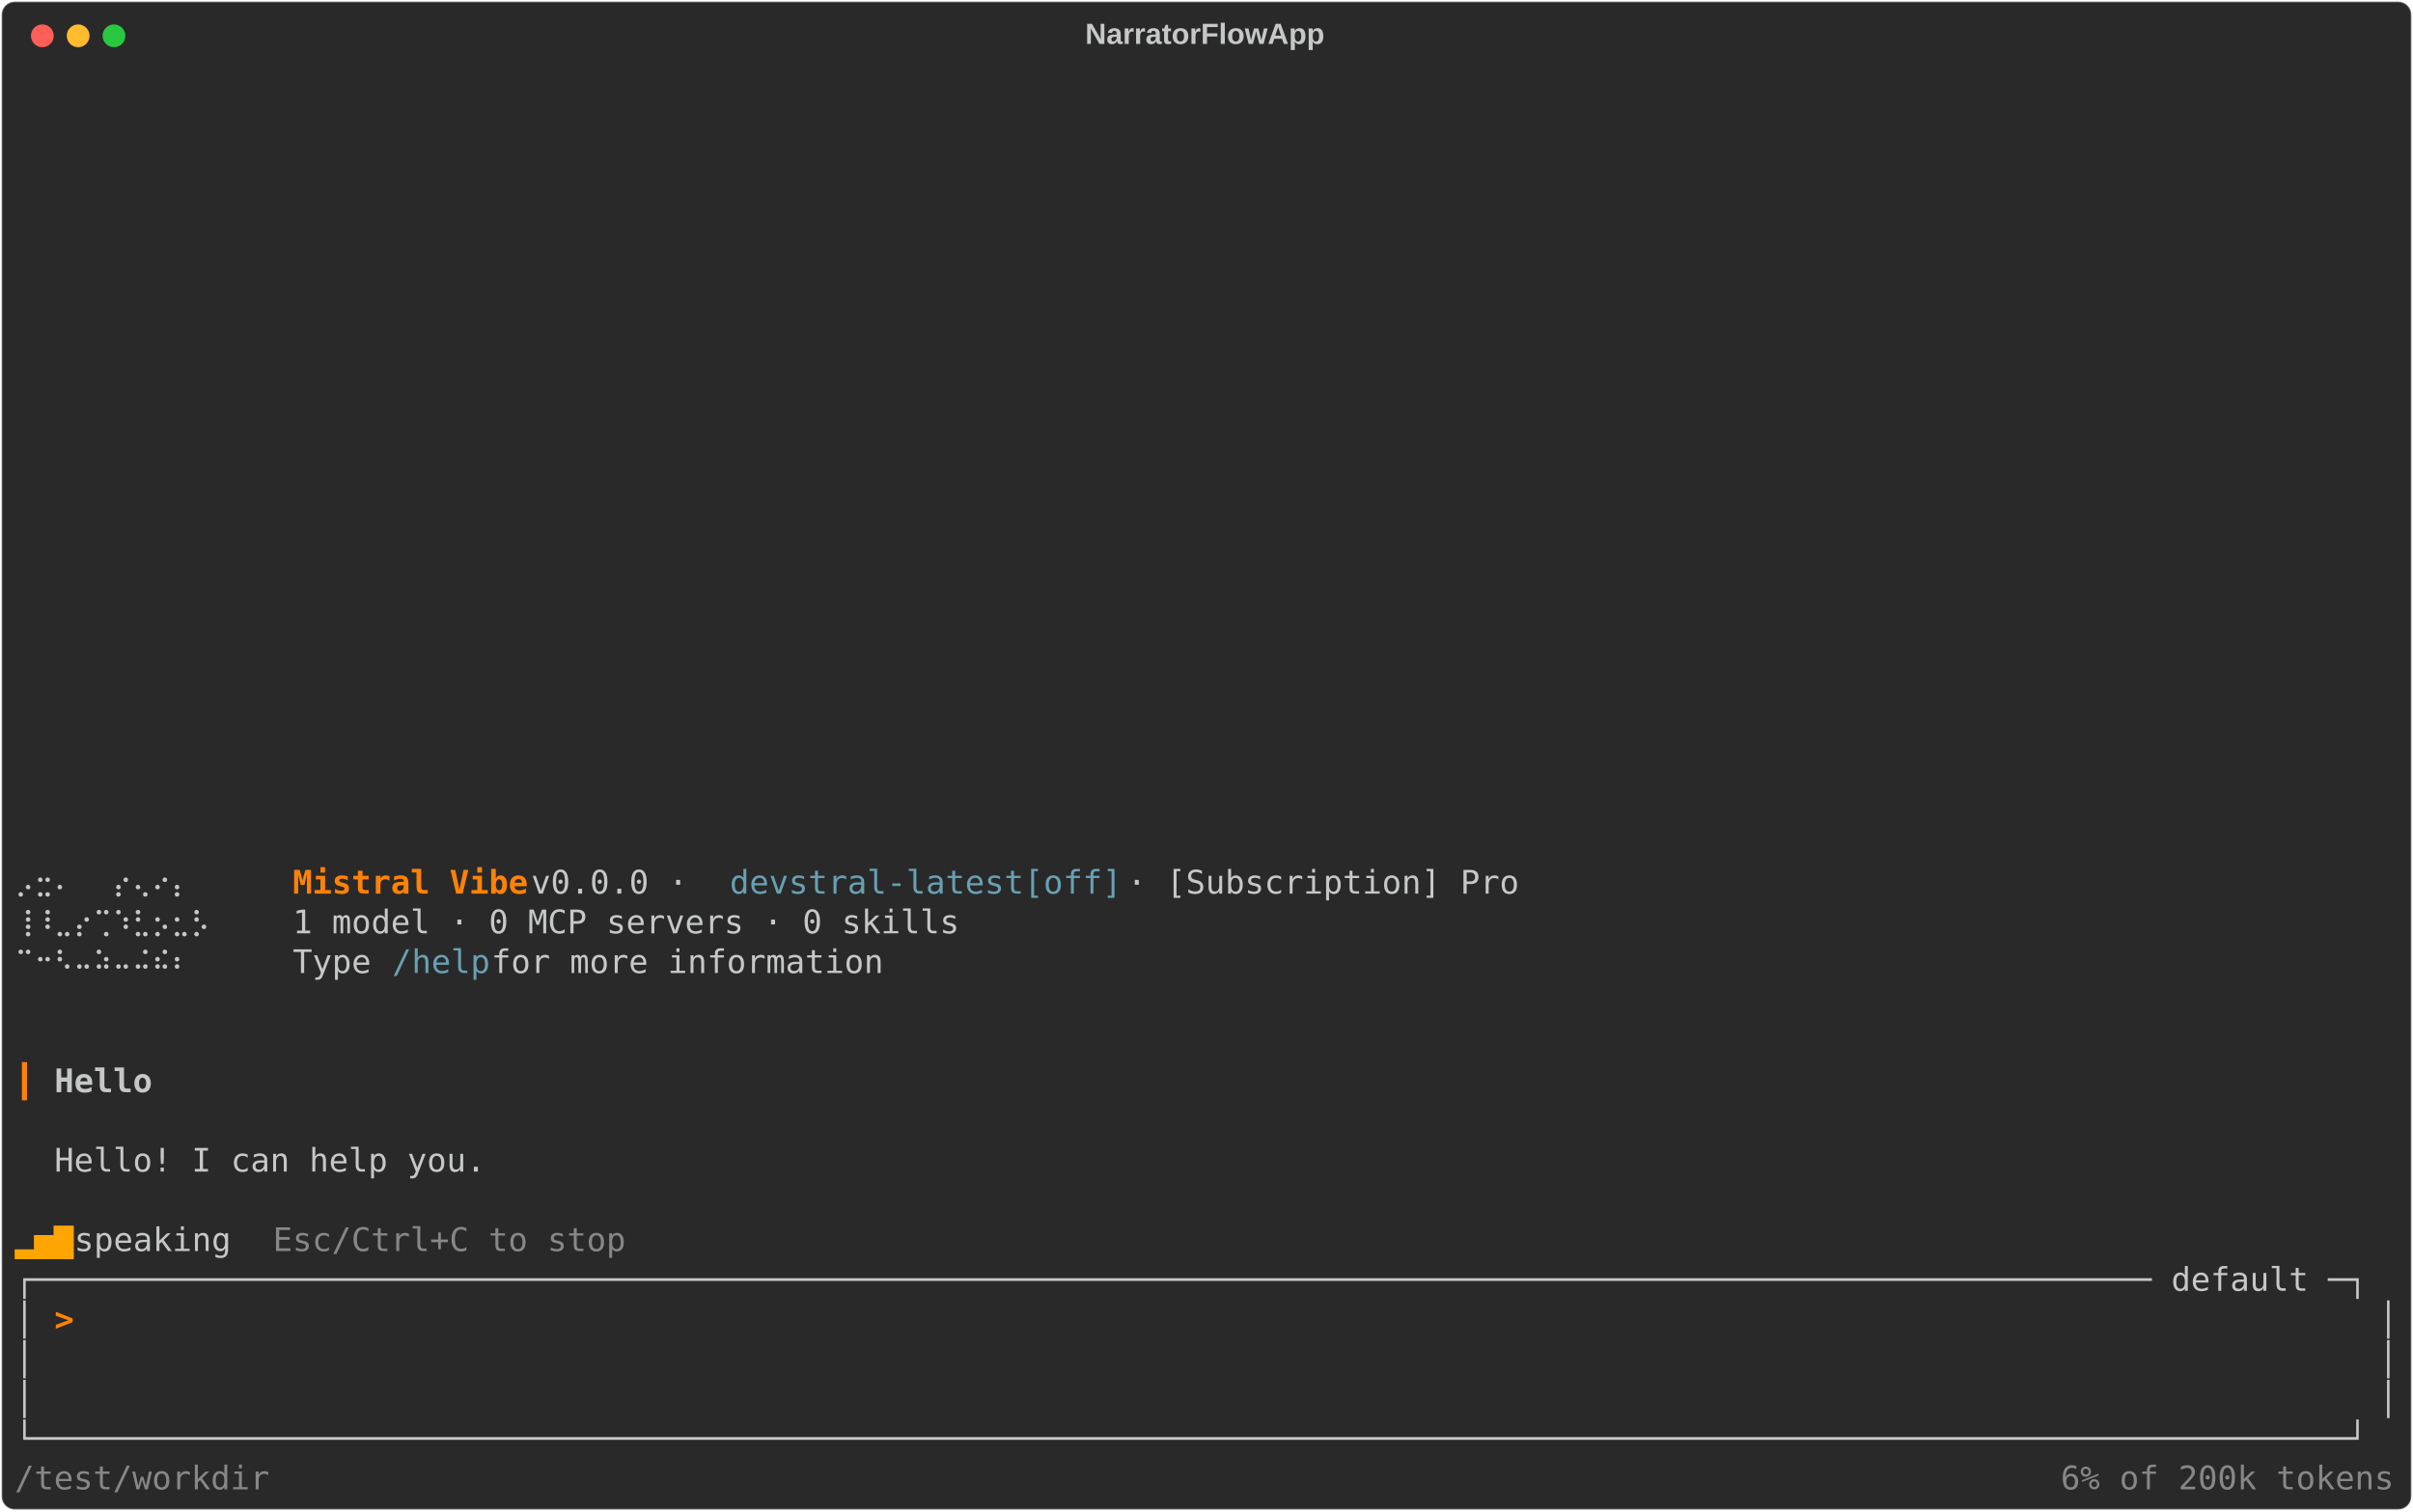
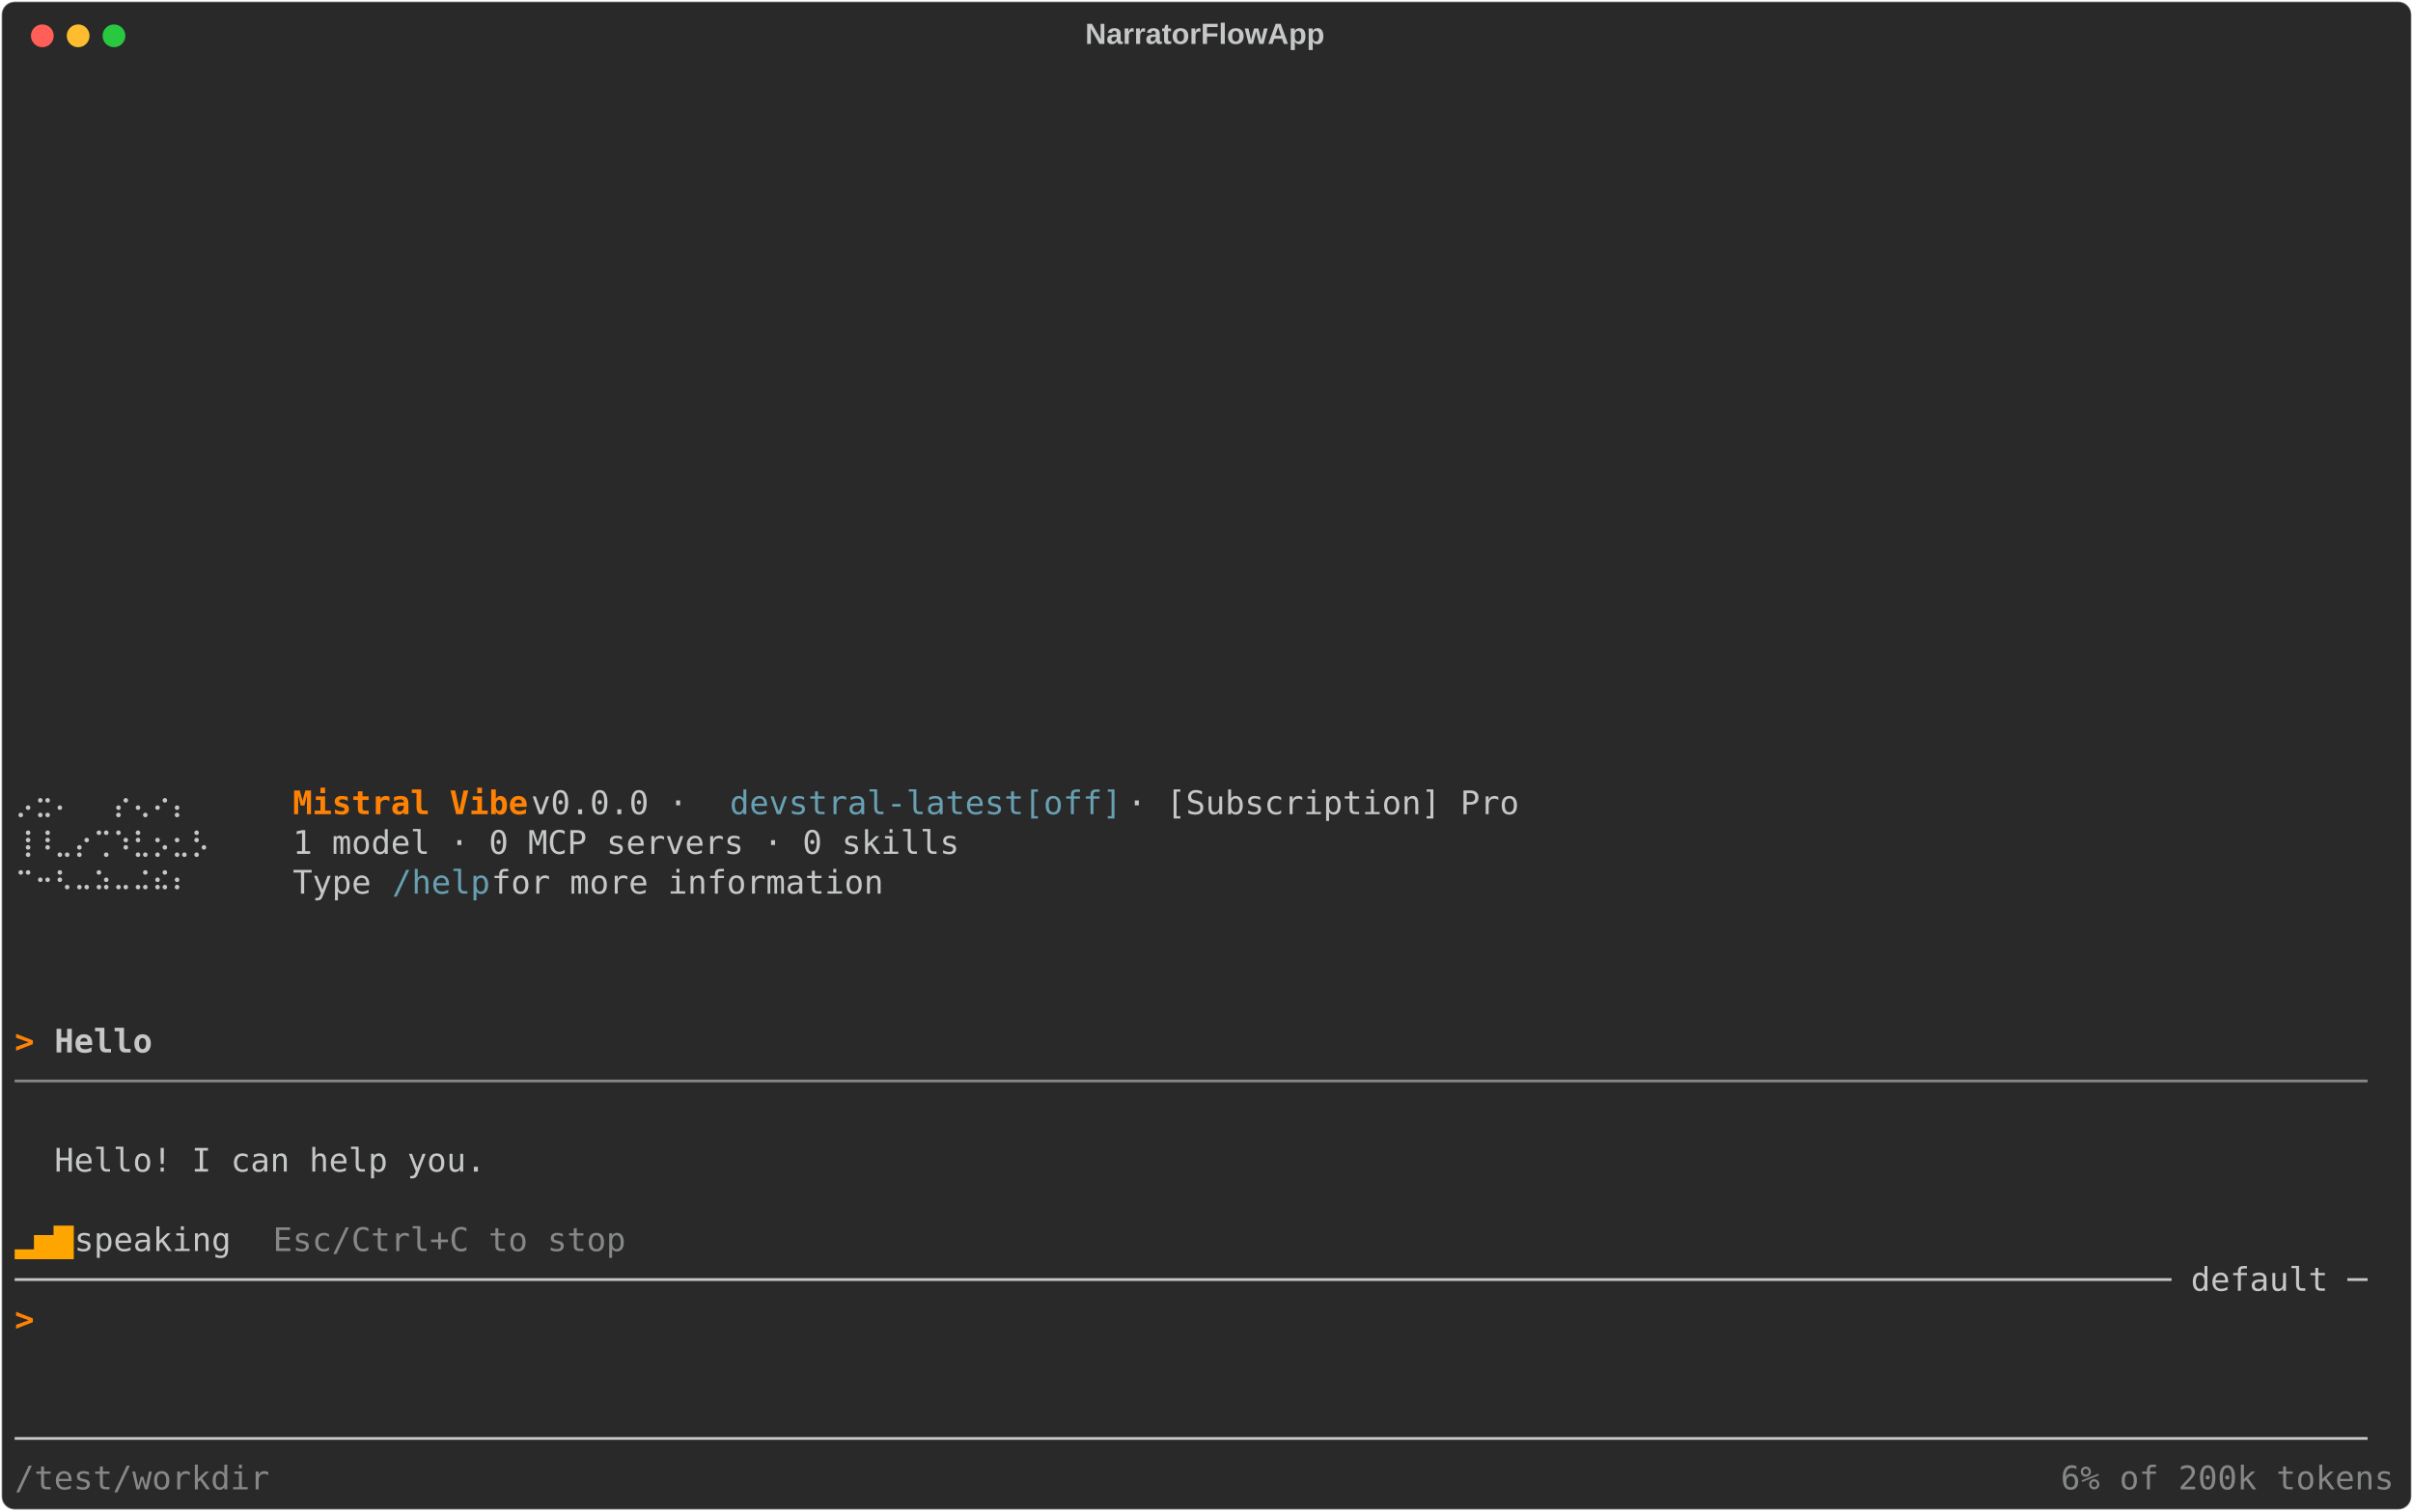
<svg xmlns="http://www.w3.org/2000/svg" class="rich-terminal" viewBox="0 0 1482 928.4">
  <style>

    @font-face {
        font-family: "Fira Code";
        src: local("FiraCode-Regular"),
                url("https://cdnjs.cloudflare.com/ajax/libs/firacode/6.2.0/woff2/FiraCode-Regular.woff2") format("woff2"),
                url("https://cdnjs.cloudflare.com/ajax/libs/firacode/6.2.0/woff/FiraCode-Regular.woff") format("woff");
        font-style: normal;
        font-weight: 400;
    }
    @font-face {
        font-family: "Fira Code";
        src: local("FiraCode-Bold"),
                url("https://cdnjs.cloudflare.com/ajax/libs/firacode/6.2.0/woff2/FiraCode-Bold.woff2") format("woff2"),
                url("https://cdnjs.cloudflare.com/ajax/libs/firacode/6.2.0/woff/FiraCode-Bold.woff") format("woff");
        font-style: bold;
        font-weight: 700;
    }

    .terminal-matrix {
        font-family: Fira Code, monospace;
        font-size: 20px;
        line-height: 24.4px;
        font-variant-east-asian: full-width;
    }

    .terminal-title {
        font-size: 18px;
        font-weight: bold;
        font-family: arial;
    }

    .terminal-r1 { fill: #c5c8c6 }
.terminal-r2 { fill: #ff8205;font-weight: bold }
.terminal-r3 { fill: #68a0b3 }
- .terminal-r4 { fill: #ff8205 }
- .terminal-r5 { fill: #c5c8c6;font-weight: bold }
+ .terminal-r4 { fill: #c5c8c6;font-weight: bold }
+ .terminal-r5 { fill: #868887 }
.terminal-r6 { fill: #ffa500;font-weight: bold }
- .terminal-r7 { fill: #868887 }
    </style>
  <defs>
    <clipPath id="terminal-clip-terminal">
      <rect x="0" y="0" width="1463.0" height="877.4" />
    </clipPath>
    <clipPath id="terminal-line-0">
      <rect x="0" y="1.5" width="1464" height="24.65" />
    </clipPath>
    <clipPath id="terminal-line-1">
      <rect x="0" y="25.9" width="1464" height="24.65" />
    </clipPath>
    <clipPath id="terminal-line-2">
      <rect x="0" y="50.3" width="1464" height="24.65" />
    </clipPath>
    <clipPath id="terminal-line-3">
      <rect x="0" y="74.7" width="1464" height="24.65" />
    </clipPath>
    <clipPath id="terminal-line-4">
      <rect x="0" y="99.1" width="1464" height="24.65" />
    </clipPath>
    <clipPath id="terminal-line-5">
      <rect x="0" y="123.5" width="1464" height="24.65" />
    </clipPath>
    <clipPath id="terminal-line-6">
      <rect x="0" y="147.9" width="1464" height="24.65" />
    </clipPath>
    <clipPath id="terminal-line-7">
      <rect x="0" y="172.3" width="1464" height="24.65" />
    </clipPath>
    <clipPath id="terminal-line-8">
      <rect x="0" y="196.7" width="1464" height="24.65" />
    </clipPath>
    <clipPath id="terminal-line-9">
      <rect x="0" y="221.1" width="1464" height="24.65" />
    </clipPath>
    <clipPath id="terminal-line-10">
      <rect x="0" y="245.5" width="1464" height="24.65" />
    </clipPath>
    <clipPath id="terminal-line-11">
      <rect x="0" y="269.9" width="1464" height="24.65" />
    </clipPath>
    <clipPath id="terminal-line-12">
      <rect x="0" y="294.3" width="1464" height="24.65" />
    </clipPath>
    <clipPath id="terminal-line-13">
      <rect x="0" y="318.7" width="1464" height="24.65" />
    </clipPath>
    <clipPath id="terminal-line-14">
      <rect x="0" y="343.1" width="1464" height="24.65" />
    </clipPath>
    <clipPath id="terminal-line-15">
      <rect x="0" y="367.5" width="1464" height="24.65" />
    </clipPath>
    <clipPath id="terminal-line-16">
      <rect x="0" y="391.9" width="1464" height="24.65" />
    </clipPath>
    <clipPath id="terminal-line-17">
      <rect x="0" y="416.3" width="1464" height="24.65" />
    </clipPath>
    <clipPath id="terminal-line-18">
      <rect x="0" y="440.7" width="1464" height="24.65" />
    </clipPath>
    <clipPath id="terminal-line-19">
      <rect x="0" y="465.1" width="1464" height="24.65" />
    </clipPath>
    <clipPath id="terminal-line-20">
      <rect x="0" y="489.5" width="1464" height="24.65" />
    </clipPath>
    <clipPath id="terminal-line-21">
      <rect x="0" y="513.9" width="1464" height="24.65" />
    </clipPath>
    <clipPath id="terminal-line-22">
      <rect x="0" y="538.3" width="1464" height="24.65" />
    </clipPath>
    <clipPath id="terminal-line-23">
      <rect x="0" y="562.7" width="1464" height="24.65" />
    </clipPath>
    <clipPath id="terminal-line-24">
      <rect x="0" y="587.1" width="1464" height="24.65" />
    </clipPath>
    <clipPath id="terminal-line-25">
      <rect x="0" y="611.5" width="1464" height="24.65" />
    </clipPath>
    <clipPath id="terminal-line-26">
      <rect x="0" y="635.9" width="1464" height="24.65" />
    </clipPath>
    <clipPath id="terminal-line-27">
      <rect x="0" y="660.3" width="1464" height="24.65" />
    </clipPath>
    <clipPath id="terminal-line-28">
      <rect x="0" y="684.7" width="1464" height="24.65" />
    </clipPath>
    <clipPath id="terminal-line-29">
      <rect x="0" y="709.1" width="1464" height="24.65" />
    </clipPath>
    <clipPath id="terminal-line-30">
      <rect x="0" y="733.5" width="1464" height="24.65" />
    </clipPath>
    <clipPath id="terminal-line-31">
      <rect x="0" y="757.9" width="1464" height="24.65" />
    </clipPath>
    <clipPath id="terminal-line-32">
      <rect x="0" y="782.3" width="1464" height="24.65" />
    </clipPath>
    <clipPath id="terminal-line-33">
      <rect x="0" y="806.7" width="1464" height="24.65" />
    </clipPath>
    <clipPath id="terminal-line-34">
      <rect x="0" y="831.1" width="1464" height="24.65" />
    </clipPath>
  </defs>
  <rect fill="#292929" stroke="rgba(255,255,255,0.35)" stroke-width="1" x="1" y="1" width="1480" height="926.4" rx="8" />
  <text class="terminal-title" fill="#c5c8c6" text-anchor="middle" x="740" y="27">NarratorFlowApp</text>
  <g transform="translate(26,22)">
    <circle cx="0" cy="0" r="7" fill="#ff5f57" />
    <circle cx="22" cy="0" r="7" fill="#febc2e" />
    <circle cx="44" cy="0" r="7" fill="#28c840" />
  </g>
  <g transform="translate(9, 41)" clip-path="url(#terminal-clip-terminal)">
    <g class="terminal-matrix">
      <text class="terminal-r1" x="1464" y="20" textLength="12.2" clip-path="url(#terminal-line-0)">
</text>
      <text class="terminal-r1" x="1464" y="44.4" textLength="12.2" clip-path="url(#terminal-line-1)">
</text>
      <text class="terminal-r1" x="1464" y="68.8" textLength="12.2" clip-path="url(#terminal-line-2)">
</text>
      <text class="terminal-r1" x="1464" y="93.2" textLength="12.2" clip-path="url(#terminal-line-3)">
</text>
      <text class="terminal-r1" x="1464" y="117.6" textLength="12.2" clip-path="url(#terminal-line-4)">
</text>
      <text class="terminal-r1" x="1464" y="142" textLength="12.2" clip-path="url(#terminal-line-5)">
</text>
      <text class="terminal-r1" x="1464" y="166.4" textLength="12.2" clip-path="url(#terminal-line-6)">
</text>
      <text class="terminal-r1" x="1464" y="190.8" textLength="12.2" clip-path="url(#terminal-line-7)">
</text>
      <text class="terminal-r1" x="1464" y="215.2" textLength="12.2" clip-path="url(#terminal-line-8)">
</text>
      <text class="terminal-r1" x="1464" y="239.6" textLength="12.2" clip-path="url(#terminal-line-9)">
</text>
      <text class="terminal-r1" x="1464" y="264" textLength="12.2" clip-path="url(#terminal-line-10)">
</text>
      <text class="terminal-r1" x="1464" y="288.4" textLength="12.2" clip-path="url(#terminal-line-11)">
</text>
      <text class="terminal-r1" x="1464" y="312.8" textLength="12.2" clip-path="url(#terminal-line-12)">
</text>
      <text class="terminal-r1" x="1464" y="337.2" textLength="12.2" clip-path="url(#terminal-line-13)">
</text>
      <text class="terminal-r1" x="1464" y="361.6" textLength="12.2" clip-path="url(#terminal-line-14)">
</text>
      <text class="terminal-r1" x="1464" y="386" textLength="12.2" clip-path="url(#terminal-line-15)">
</text>
      <text class="terminal-r1" x="1464" y="410.4" textLength="12.2" clip-path="url(#terminal-line-16)">
</text>
      <text class="terminal-r1" x="1464" y="434.8" textLength="12.2" clip-path="url(#terminal-line-17)">
</text>
+       <text class="terminal-r1" x="0" y="459.2" textLength="134.2" clip-path="url(#terminal-line-18)">  ⡠⣒⠄  ⡔⢄⠔⡄</text>
+       <text class="terminal-r2" x="170.8" y="459.2" textLength="146.4" clip-path="url(#terminal-line-18)">Mistral Vibe</text>
+       <text class="terminal-r1" x="317.2" y="459.2" textLength="122" clip-path="url(#terminal-line-18)"> v0.0.0 · </text>
+       <text class="terminal-r3" x="439.2" y="459.2" textLength="244" clip-path="url(#terminal-line-18)">devstral-latest[off]</text>
+       <text class="terminal-r1" x="683.2" y="459.2" textLength="256.2" clip-path="url(#terminal-line-18)"> · [Subscription] Pro</text>
      <text class="terminal-r1" x="1464" y="459.2" textLength="12.2" clip-path="url(#terminal-line-18)">
</text>
+       <text class="terminal-r1" x="0" y="483.6" textLength="134.2" clip-path="url(#terminal-line-19)"> ⢸⠸⣀⡔⢉⠱⣃⡢⣂⡣</text>
+       <text class="terminal-r1" x="170.8" y="483.6" textLength="414.8" clip-path="url(#terminal-line-19)">1 model · 0 MCP servers · 0 skills</text>
      <text class="terminal-r1" x="1464" y="483.6" textLength="12.2" clip-path="url(#terminal-line-19)">
</text>
-       <text class="terminal-r1" x="0" y="508" textLength="134.2" clip-path="url(#terminal-line-20)">  ⡠⣒⠄  ⡔⢄⠔⡄</text>
-       <text class="terminal-r2" x="170.8" y="508" textLength="146.4" clip-path="url(#terminal-line-20)">Mistral Vibe</text>
-       <text class="terminal-r1" x="317.2" y="508" textLength="122" clip-path="url(#terminal-line-20)"> v0.0.0 · </text>
-       <text class="terminal-r3" x="439.2" y="508" textLength="244" clip-path="url(#terminal-line-20)">devstral-latest[off]</text>
-       <text class="terminal-r1" x="683.2" y="508" textLength="256.2" clip-path="url(#terminal-line-20)"> · [Subscription] Pro</text>
+       <text class="terminal-r1" x="0" y="508" textLength="134.2" clip-path="url(#terminal-line-20)">  ⠉⠒⠣⠤⠵⠤⠬⠮⠆</text>
+       <text class="terminal-r1" x="170.8" y="508" textLength="61" clip-path="url(#terminal-line-20)">Type </text>
+       <text class="terminal-r3" x="231.8" y="508" textLength="61" clip-path="url(#terminal-line-20)">/help</text>
+       <text class="terminal-r1" x="292.8" y="508" textLength="256.2" clip-path="url(#terminal-line-20)"> for more information</text>
      <text class="terminal-r1" x="1464" y="508" textLength="12.2" clip-path="url(#terminal-line-20)">
</text>
-       <text class="terminal-r1" x="0" y="532.4" textLength="134.2" clip-path="url(#terminal-line-21)"> ⢸⠸⣀⡔⢉⠱⣃⡢⣂⡣</text>
-       <text class="terminal-r1" x="170.8" y="532.4" textLength="414.8" clip-path="url(#terminal-line-21)">1 model · 0 MCP servers · 0 skills</text>
      <text class="terminal-r1" x="1464" y="532.4" textLength="12.2" clip-path="url(#terminal-line-21)">
</text>
-       <text class="terminal-r1" x="0" y="556.8" textLength="134.2" clip-path="url(#terminal-line-22)">  ⠉⠒⠣⠤⠵⠤⠬⠮⠆</text>
-       <text class="terminal-r1" x="170.8" y="556.8" textLength="61" clip-path="url(#terminal-line-22)">Type </text>
-       <text class="terminal-r3" x="231.8" y="556.8" textLength="61" clip-path="url(#terminal-line-22)">/help</text>
-       <text class="terminal-r1" x="292.8" y="556.8" textLength="256.2" clip-path="url(#terminal-line-22)"> for more information</text>
      <text class="terminal-r1" x="1464" y="556.8" textLength="12.2" clip-path="url(#terminal-line-22)">
</text>
      <text class="terminal-r1" x="1464" y="581.2" textLength="12.2" clip-path="url(#terminal-line-23)">
</text>
+       <text class="terminal-r2" x="0" y="605.6" textLength="24.4" clip-path="url(#terminal-line-24)">&gt; </text>
+       <text class="terminal-r4" x="24.4" y="605.6" textLength="61" clip-path="url(#terminal-line-24)">Hello</text>
      <text class="terminal-r1" x="1464" y="605.6" textLength="12.2" clip-path="url(#terminal-line-24)">
</text>
-       <text class="terminal-r4" x="0" y="630" textLength="12.2" clip-path="url(#terminal-line-25)">┃</text>
-       <text class="terminal-r5" x="24.4" y="630" textLength="61" clip-path="url(#terminal-line-25)">Hello</text>
+       <text class="terminal-r5" x="0" y="630" textLength="1464" clip-path="url(#terminal-line-25)">────────────────────────────────────────────────────────────────────────────────────────────────────────────────────────</text>
      <text class="terminal-r1" x="1464" y="630" textLength="12.2" clip-path="url(#terminal-line-25)">
</text>
      <text class="terminal-r1" x="1464" y="654.4" textLength="12.2" clip-path="url(#terminal-line-26)">
</text>
      <text class="terminal-r1" x="24.4" y="678.8" textLength="268.4" clip-path="url(#terminal-line-27)">Hello! I can help you.</text>
      <text class="terminal-r1" x="1464" y="678.8" textLength="12.2" clip-path="url(#terminal-line-27)">
</text>
      <text class="terminal-r1" x="1464" y="703.2" textLength="12.2" clip-path="url(#terminal-line-28)">
</text>
      <text class="terminal-r6" x="0" y="727.6" textLength="36.6" clip-path="url(#terminal-line-29)">▂▅▇</text>
      <text class="terminal-r1" x="36.6" y="727.6" textLength="122" clip-path="url(#terminal-line-29)"> speaking </text>
-       <text class="terminal-r7" x="158.6" y="727.6" textLength="219.6" clip-path="url(#terminal-line-29)">Esc/Ctrl+C to stop</text>
+       <text class="terminal-r5" x="158.6" y="727.6" textLength="219.6" clip-path="url(#terminal-line-29)">Esc/Ctrl+C to stop</text>
      <text class="terminal-r1" x="1464" y="727.6" textLength="12.2" clip-path="url(#terminal-line-29)">
</text>
-       <text class="terminal-r1" x="0" y="752" textLength="1464" clip-path="url(#terminal-line-30)">┌──────────────────────────────────────────────────────────────────────────────────────────────────────────── default ─┐</text>
+       <text class="terminal-r1" x="0" y="752" textLength="1464" clip-path="url(#terminal-line-30)">────────────────────────────────────────────────────────────────────────────────────────────────────────────── default ─</text>
      <text class="terminal-r1" x="1464" y="752" textLength="12.2" clip-path="url(#terminal-line-30)">
</text>
-       <text class="terminal-r1" x="0" y="776.4" textLength="12.2" clip-path="url(#terminal-line-31)">│</text>
-       <text class="terminal-r2" x="24.4" y="776.4" textLength="12.2" clip-path="url(#terminal-line-31)">&gt;</text>
-       <text class="terminal-r1" x="1451.8" y="776.4" textLength="12.2" clip-path="url(#terminal-line-31)">│</text>
+       <text class="terminal-r2" x="0" y="776.4" textLength="12.2" clip-path="url(#terminal-line-31)">&gt;</text>
      <text class="terminal-r1" x="1464" y="776.4" textLength="12.2" clip-path="url(#terminal-line-31)">
</text>
-       <text class="terminal-r1" x="0" y="800.8" textLength="12.2" clip-path="url(#terminal-line-32)">│</text>
-       <text class="terminal-r1" x="1451.8" y="800.8" textLength="12.2" clip-path="url(#terminal-line-32)">│</text>
      <text class="terminal-r1" x="1464" y="800.8" textLength="12.2" clip-path="url(#terminal-line-32)">
</text>
-       <text class="terminal-r1" x="0" y="825.2" textLength="12.2" clip-path="url(#terminal-line-33)">│</text>
-       <text class="terminal-r1" x="1451.8" y="825.2" textLength="12.2" clip-path="url(#terminal-line-33)">│</text>
      <text class="terminal-r1" x="1464" y="825.2" textLength="12.2" clip-path="url(#terminal-line-33)">
</text>
-       <text class="terminal-r1" x="0" y="849.6" textLength="1464" clip-path="url(#terminal-line-34)">└──────────────────────────────────────────────────────────────────────────────────────────────────────────────────────┘</text>
+       <text class="terminal-r1" x="0" y="849.6" textLength="1464" clip-path="url(#terminal-line-34)">────────────────────────────────────────────────────────────────────────────────────────────────────────────────────────</text>
      <text class="terminal-r1" x="1464" y="849.6" textLength="12.2" clip-path="url(#terminal-line-34)">
</text>
-       <text class="terminal-r7" x="0" y="874" textLength="158.6" clip-path="url(#terminal-line-35)">/test/workdir</text>
-       <text class="terminal-r7" x="1256.6" y="874" textLength="207.4" clip-path="url(#terminal-line-35)">6% of 200k tokens</text>
+       <text class="terminal-r5" x="0" y="874" textLength="158.6" clip-path="url(#terminal-line-35)">/test/workdir</text>
+       <text class="terminal-r5" x="1256.6" y="874" textLength="207.4" clip-path="url(#terminal-line-35)">6% of 200k tokens</text>
    </g>
  </g>
</svg>
